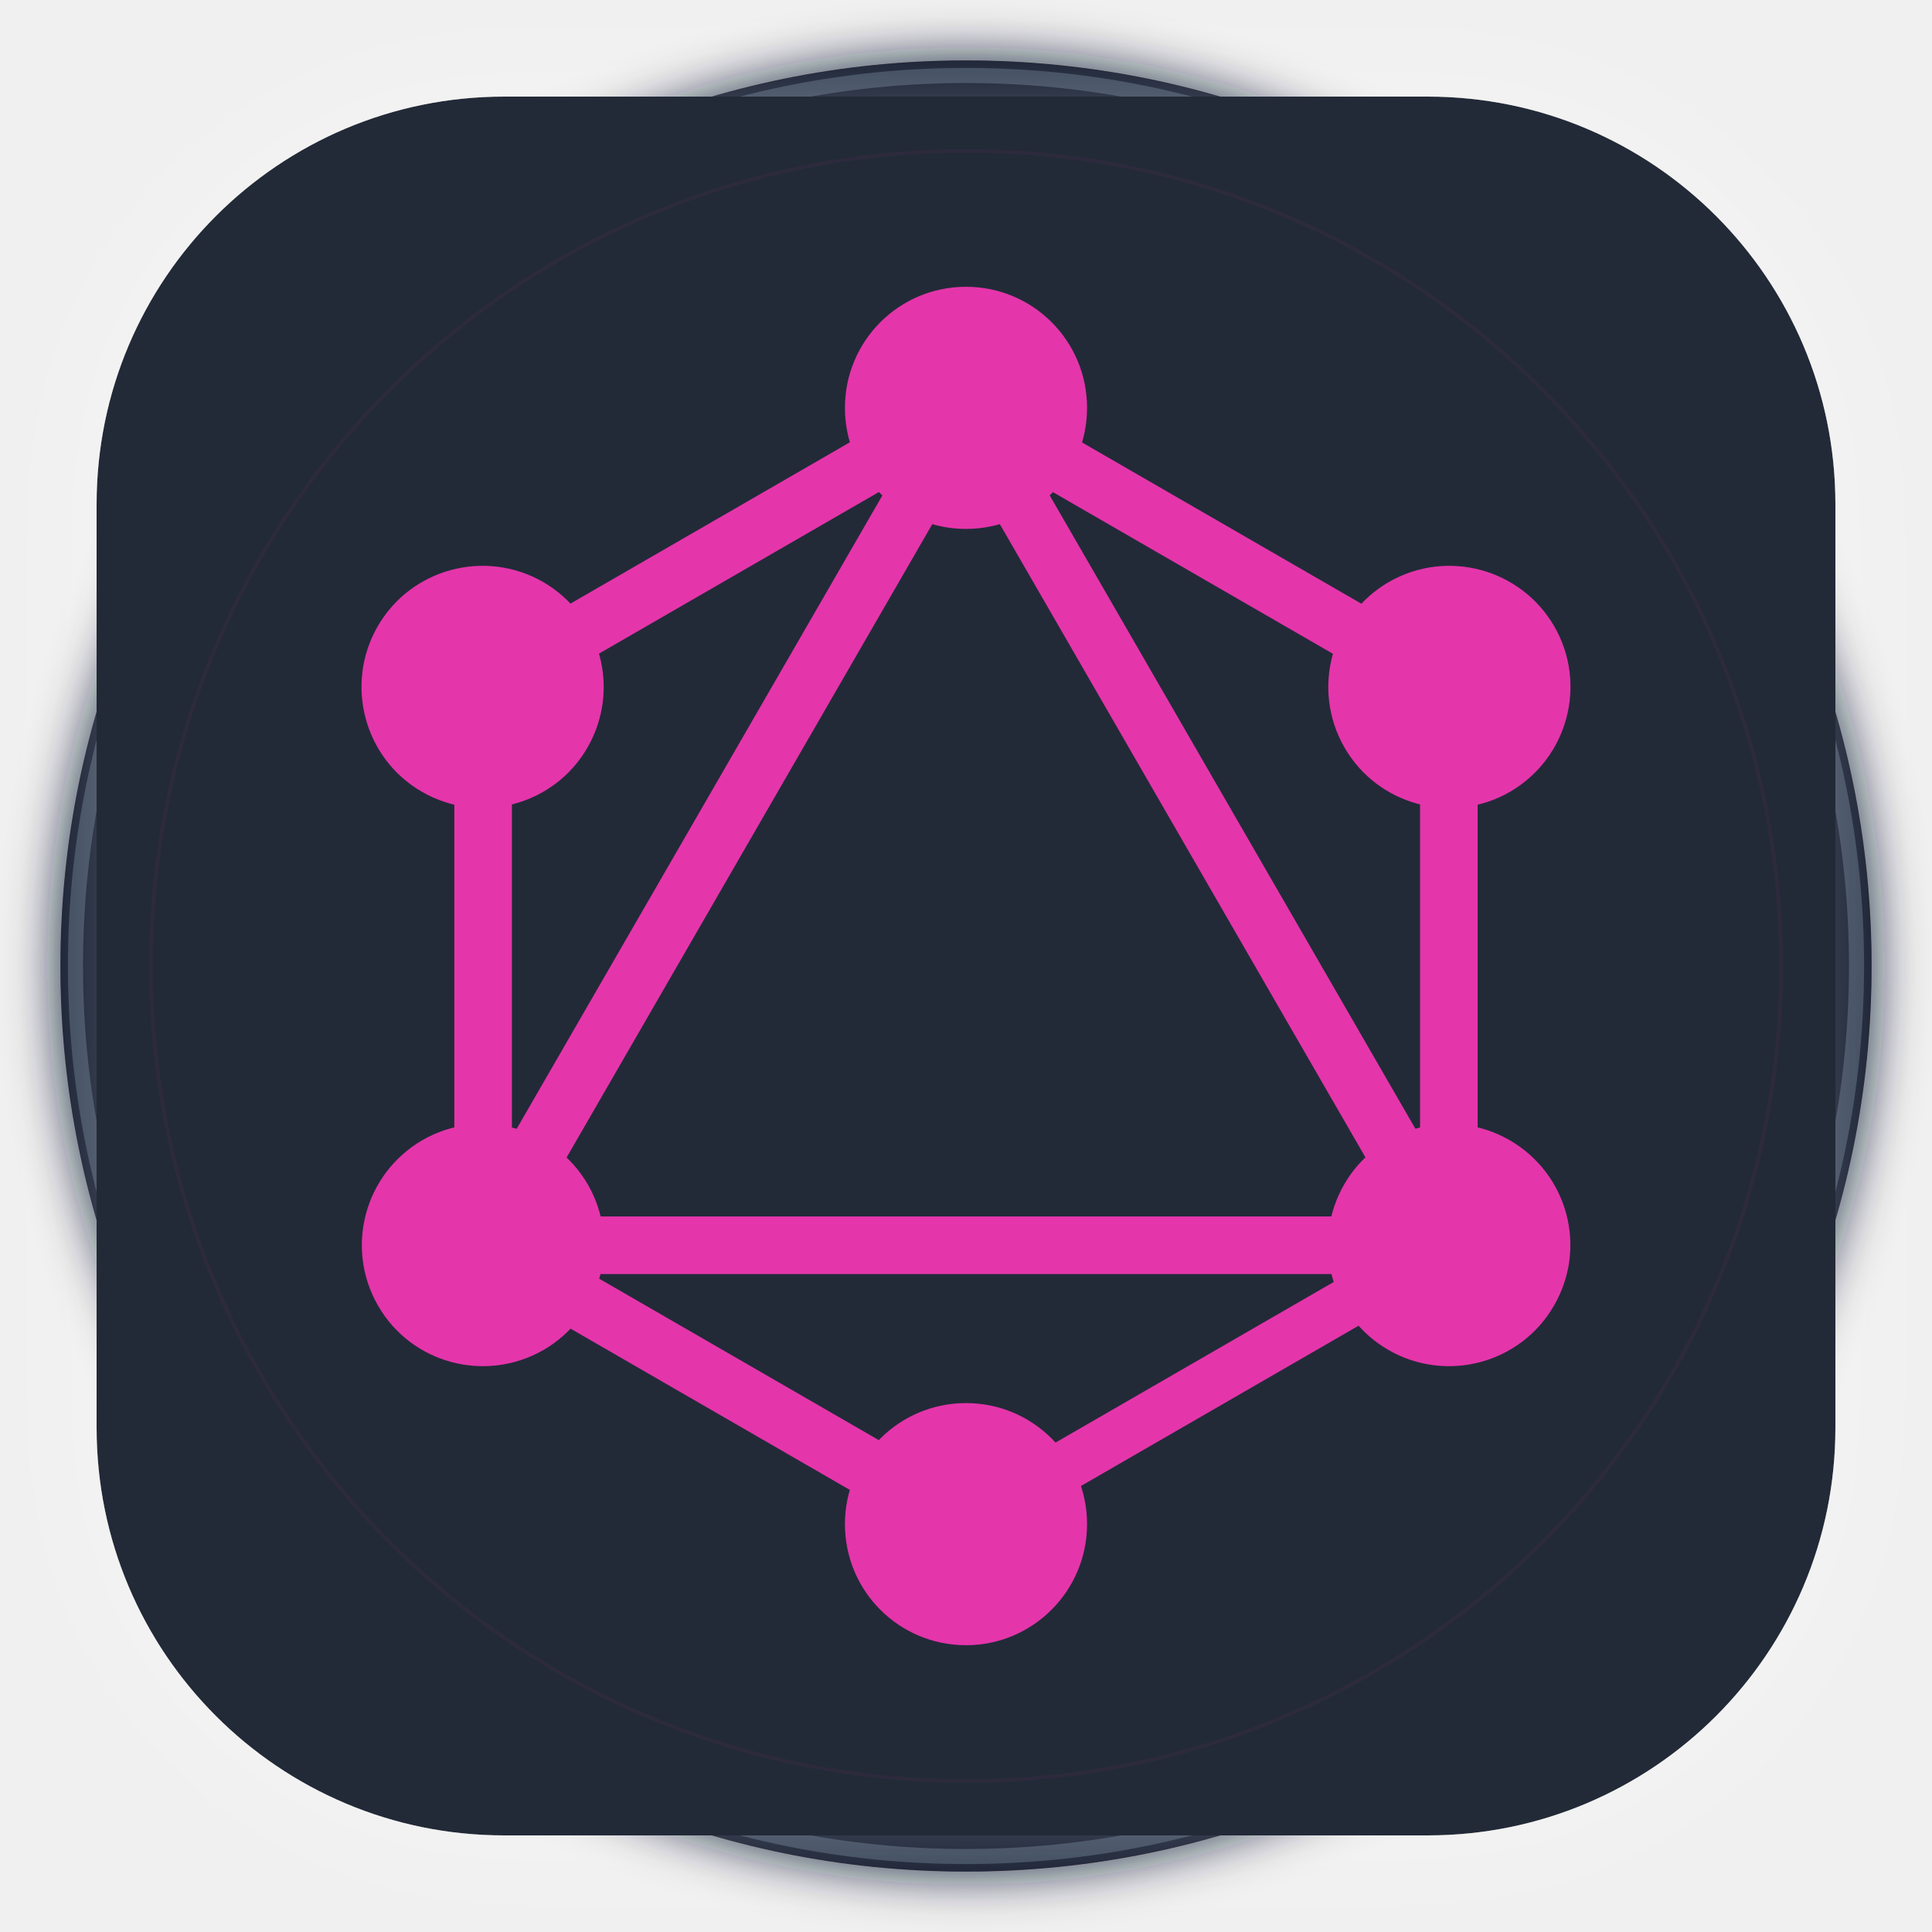
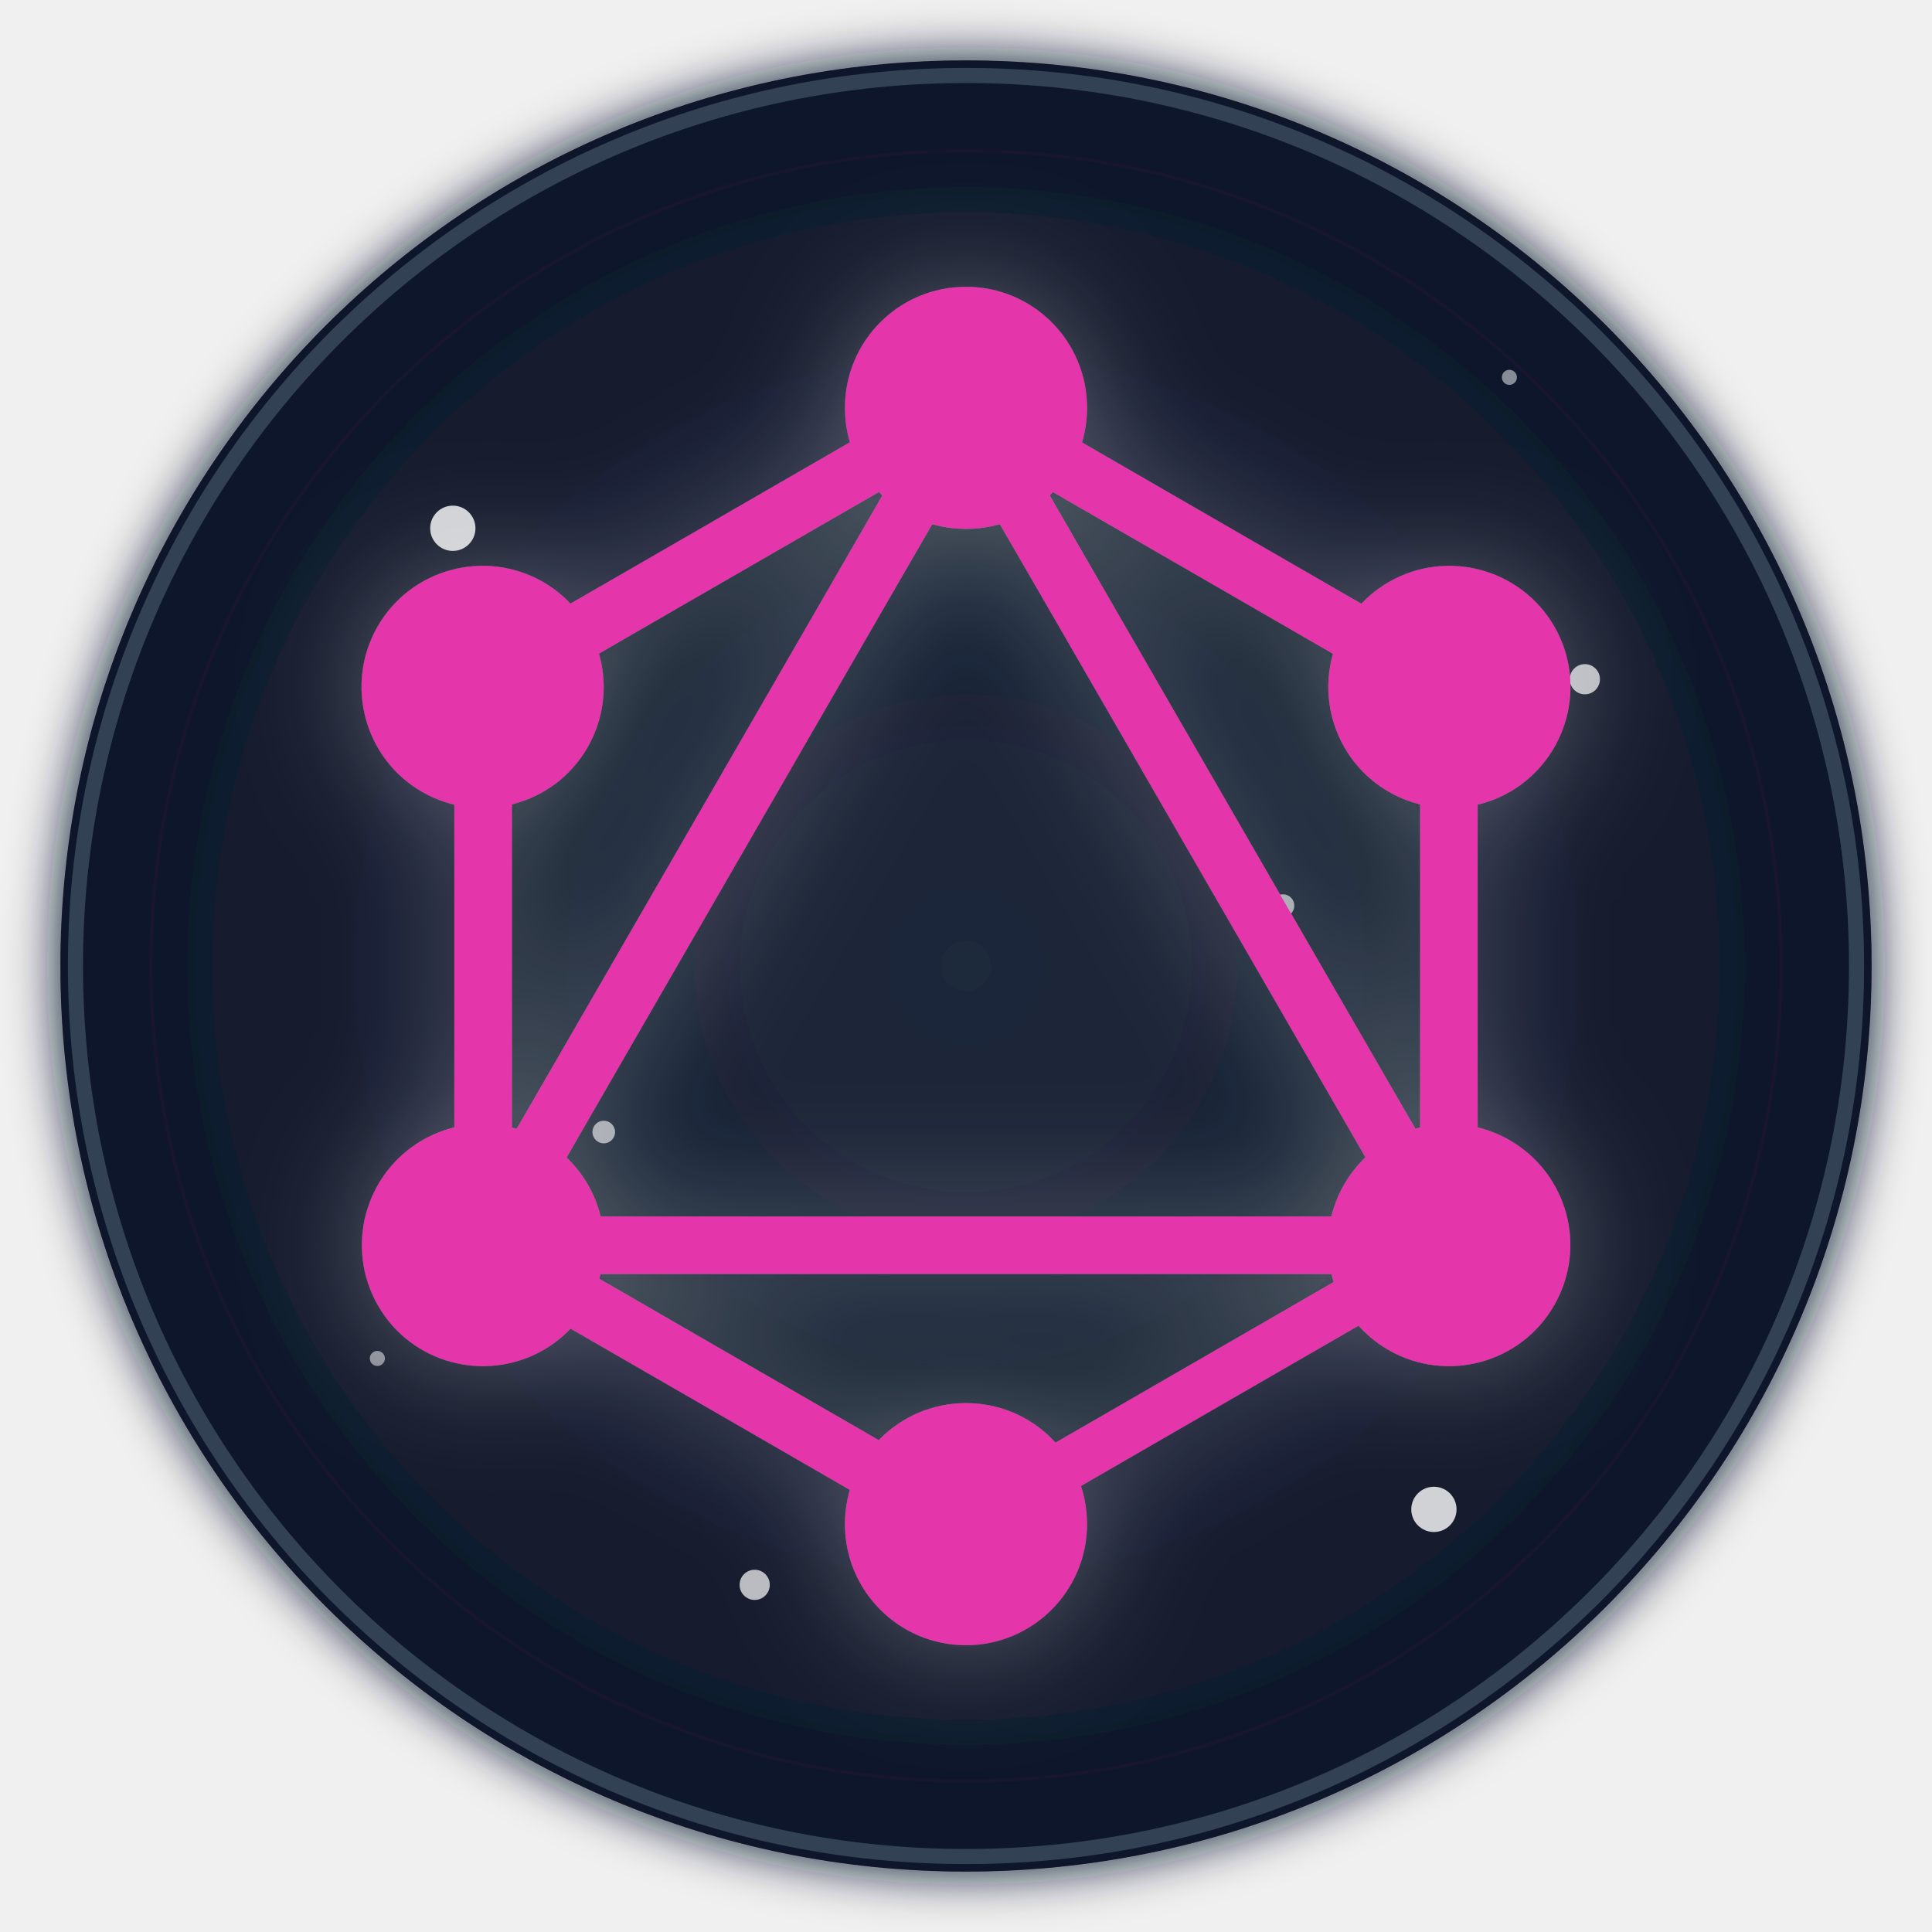
<svg xmlns="http://www.w3.org/2000/svg" width="256" height="256" viewBox="0 0 256 256" fill="none">
  <defs>
    <radialGradient id="grad1" cx="50%" cy="50%" r="50%" fx="50%" fy="50%">
      <stop offset="0%" style="stop-color:#1e293b;stop-opacity:1" />
      <stop offset="100%" style="stop-color:#0f172a;stop-opacity:1" />
    </radialGradient>
    <filter id="glow">
      <feGaussianBlur stdDeviation="3.5" result="coloredBlur" />
      <feMerge>
        <feMergeNode in="coloredBlur" />
        <feMergeNode in="SourceGraphic" />
      </feMerge>
    </filter>
  </defs>
  <circle cx="128" cy="128" r="120" fill="url(#grad1)" filter="url(#glow)" />
  <circle cx="128" cy="128" r="118" fill="transparent" stroke="#334155" stroke-width="2" />
  <circle cx="60" cy="70" r="3" fill="white" opacity="0.8" />
  <circle cx="190" cy="200" r="3" fill="white" opacity="0.8" />
  <circle cx="100" cy="210" r="2" fill="white" opacity="0.7" />
  <circle cx="210" cy="90" r="2" fill="white" opacity="0.7" />
  <circle cx="80" cy="150" r="1.5" fill="white" opacity="0.6" />
  <circle cx="170" cy="120" r="1.5" fill="white" opacity="0.6" />
  <circle cx="50" cy="180" r="1" fill="white" opacity="0.5" />
  <circle cx="200" cy="50" r="1" fill="white" opacity="0.5" />
  <g style="filter: drop-shadow(0 0 8px rgba(255, 255, 255, 0.3));">
    <g transform="translate(128, 128) scale(0.9) translate(-128, -128)">
-       <rect width="256" height="256" fill="#242938" rx="60" />
      <path fill="#E535AB" d="M47.862 176.192L55.204 180.431L136.997 38.766L129.655 34.527L47.862 176.192Z" />
      <path fill="#E535AB" d="M209.766 164.875H46.181V173.353H209.766V164.875Z" />
      <path fill="#E535AB" d="M49.418 169.637L131.241 216.879L135.48 209.537L53.657 162.295L49.418 169.637Z" />
      <path fill="#E535AB" d="M120.498 46.512L202.321 93.754L206.56 86.412L124.737 39.17L120.498 46.512Z" />
      <path fill="#E535AB" d="M49.44 86.38L53.679 93.722L135.503 46.48L131.264 39.138L49.44 86.38Z" />
      <path fill="#E535AB" d="M119.02 38.767L200.812 180.432L208.154 176.193L126.362 34.529L119.02 38.767Z" />
      <path fill="#E535AB" d="M61.145 80.758H52.667V175.242H61.145V80.758Z" />
      <path fill="#E535AB" d="M203.331 80.758H194.853V175.242H203.331V80.758Z" />
      <path fill="#E535AB" d="M126.095 206.877L129.798 213.291L200.962 172.203L197.259 165.79L126.095 206.877Z" />
      <path fill="#E535AB" d="M214.567 178C209.664 186.529 198.734 189.44 190.205 184.537C181.676 179.634 178.765 168.705 183.668 160.176C188.571 151.646 199.501 148.735 208.03 153.638C216.61 158.592 219.521 169.471 214.567 178Z" />
      <path fill="#E535AB" d="M72.279 95.824C67.376 104.353 56.446 107.265 47.917 102.362C39.388 97.459 36.477 86.529 41.38 78C46.283 69.471 57.212 66.56 65.742 71.463C74.271 76.417 77.182 87.295 72.279 95.824Z" />
      <path fill="#E535AB" d="M41.431 178C36.528 169.471 39.439 158.592 47.968 153.638C56.497 148.735 67.376 151.646 72.33 160.176C77.233 168.705 74.322 179.583 65.793 184.537C57.212 189.44 46.334 186.529 41.431 178Z" />
      <path fill="#E535AB" d="M183.719 95.824C178.816 87.295 181.727 76.417 190.256 71.463C198.786 66.56 209.664 69.471 214.618 78C219.521 86.529 216.61 97.408 208.081 102.362C199.552 107.265 188.622 104.353 183.719 95.824Z" />
      <path fill="#E535AB" d="M127.999 228C118.142 228 110.175 220.033 110.175 210.176C110.175 200.319 118.142 192.351 127.999 192.351C137.856 192.351 145.823 200.319 145.823 210.176C145.823 219.982 137.856 228 127.999 228Z" />
      <path fill="#E535AB" d="M127.999 63.649C118.142 63.649 110.175 55.681 110.175 45.824C110.175 35.967 118.142 28 127.999 28C137.856 28 145.823 35.967 145.823 45.824C145.823 55.681 137.856 63.649 127.999 63.649Z" />
      <circle cx="128" cy="128" r="120" fill="none" stroke="#E535AB" stroke-width="0.5" opacity="0.05" />
    </g>
  </g>
</svg>
